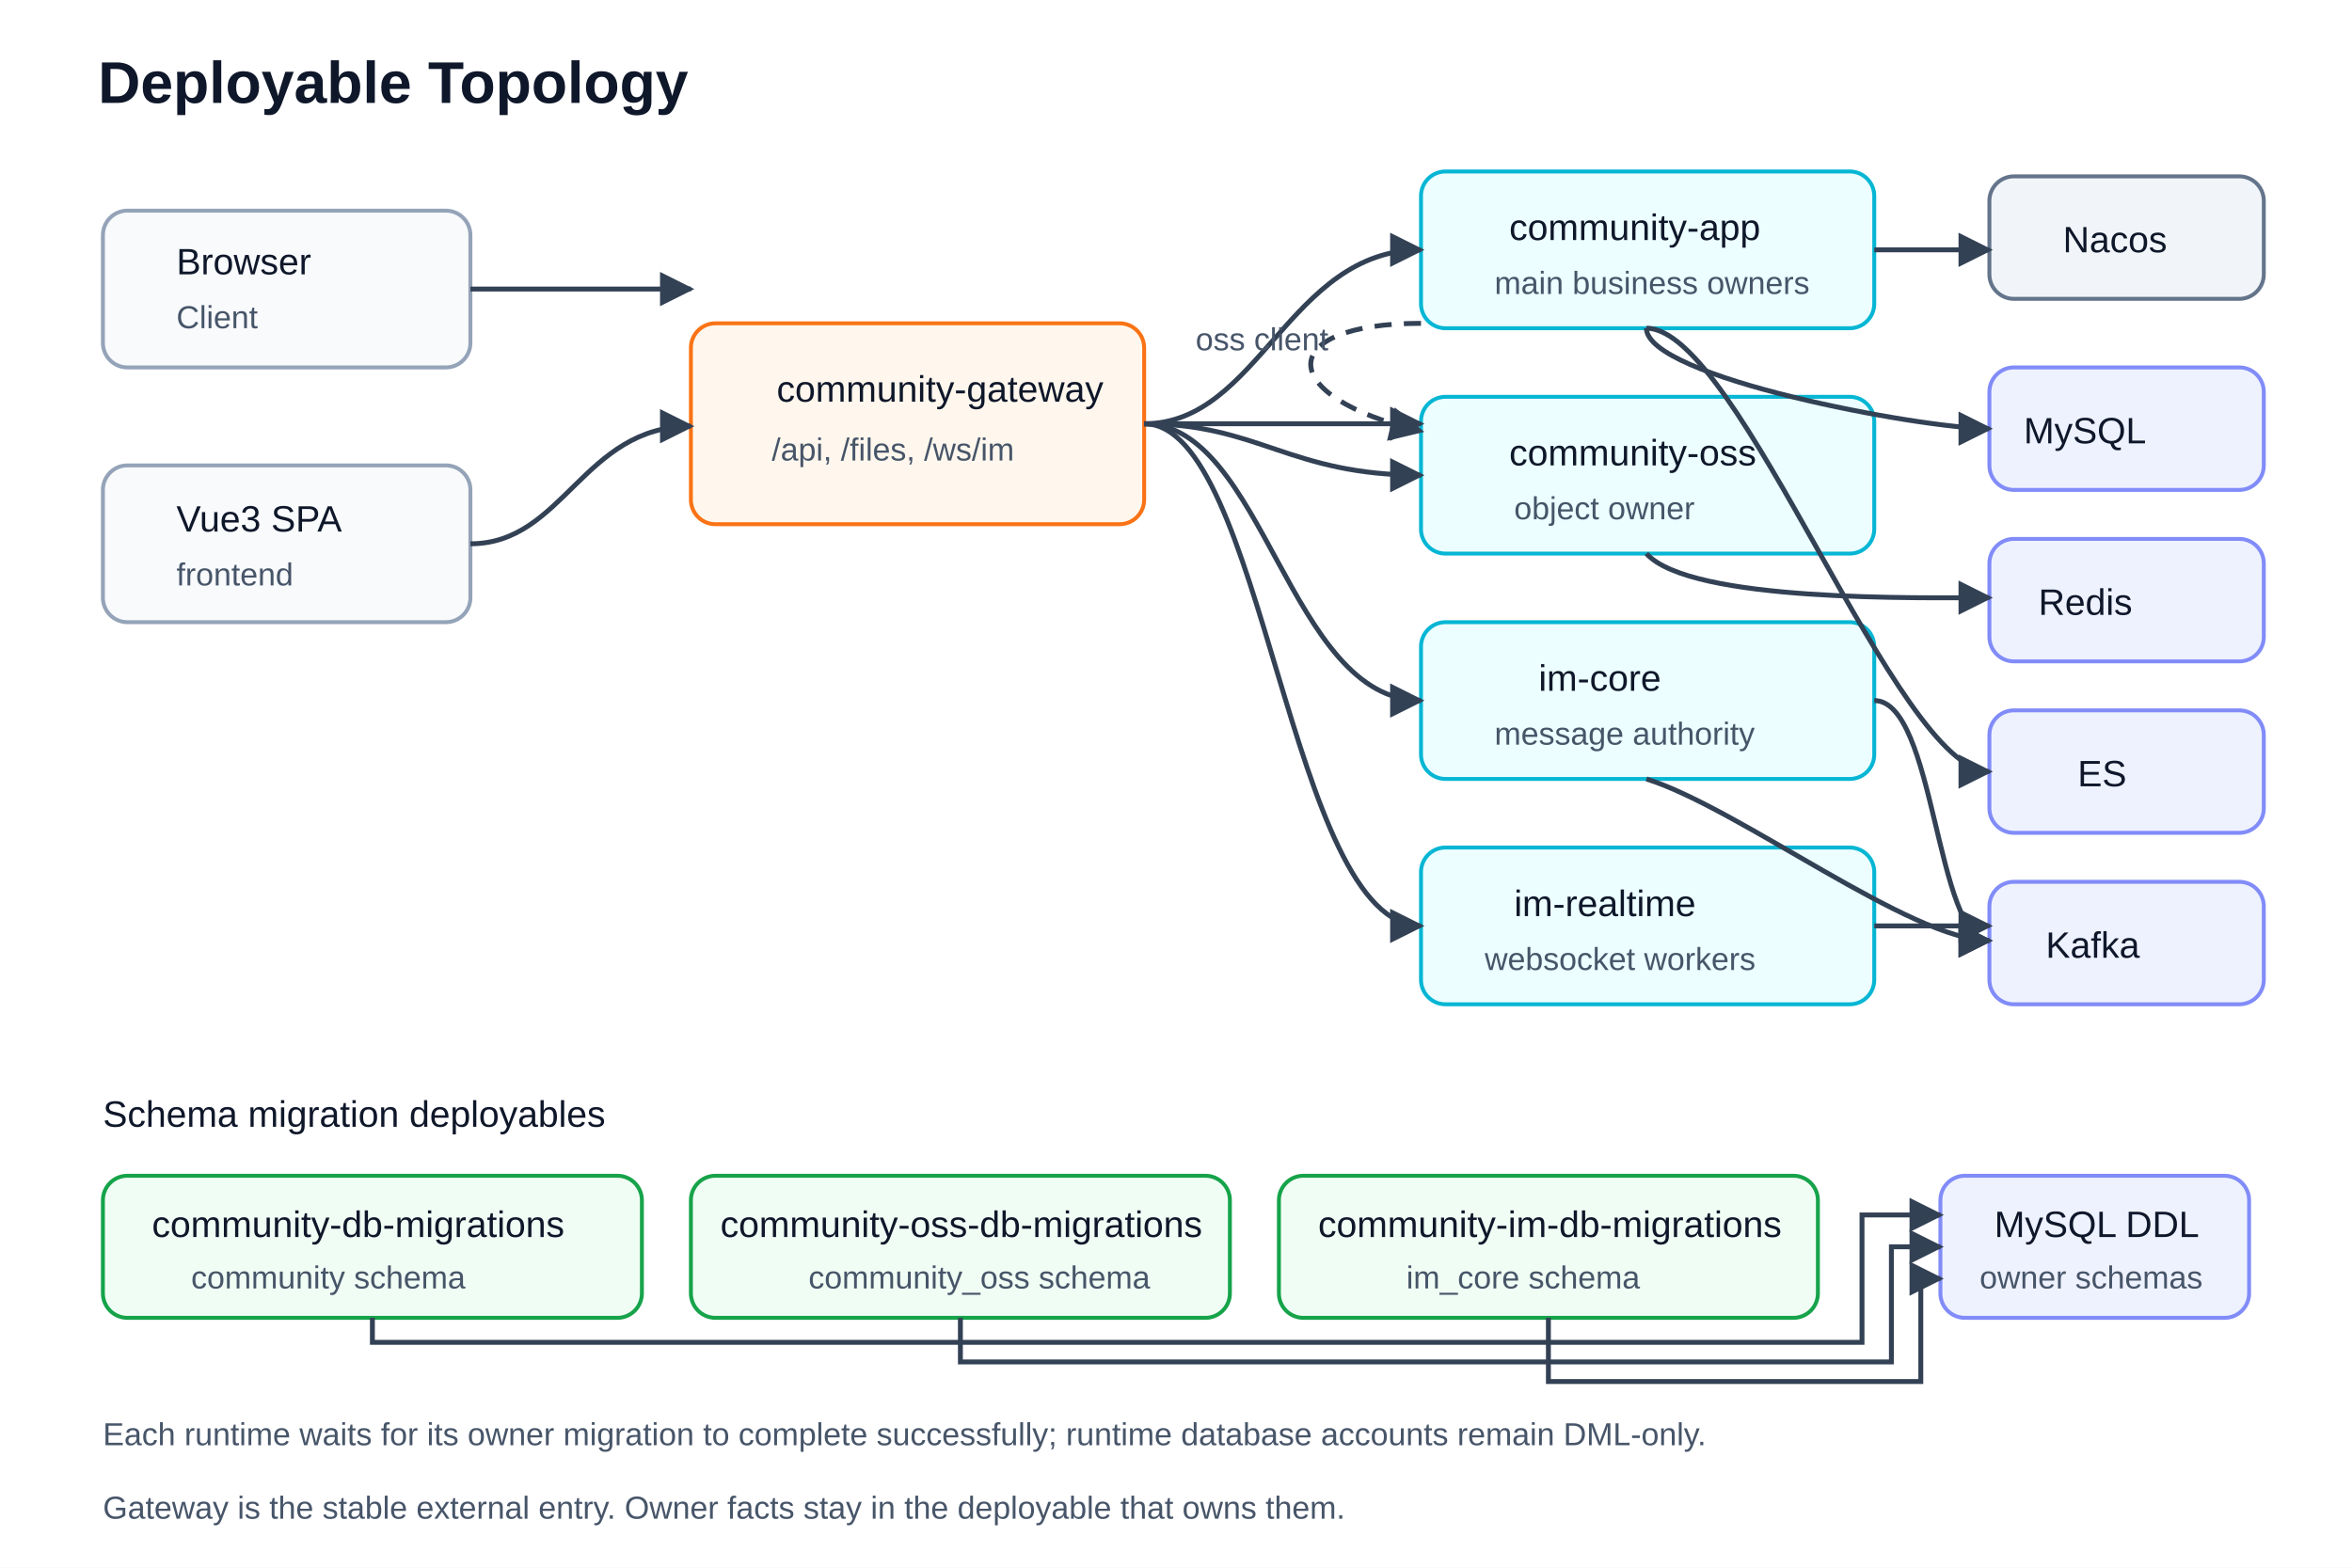
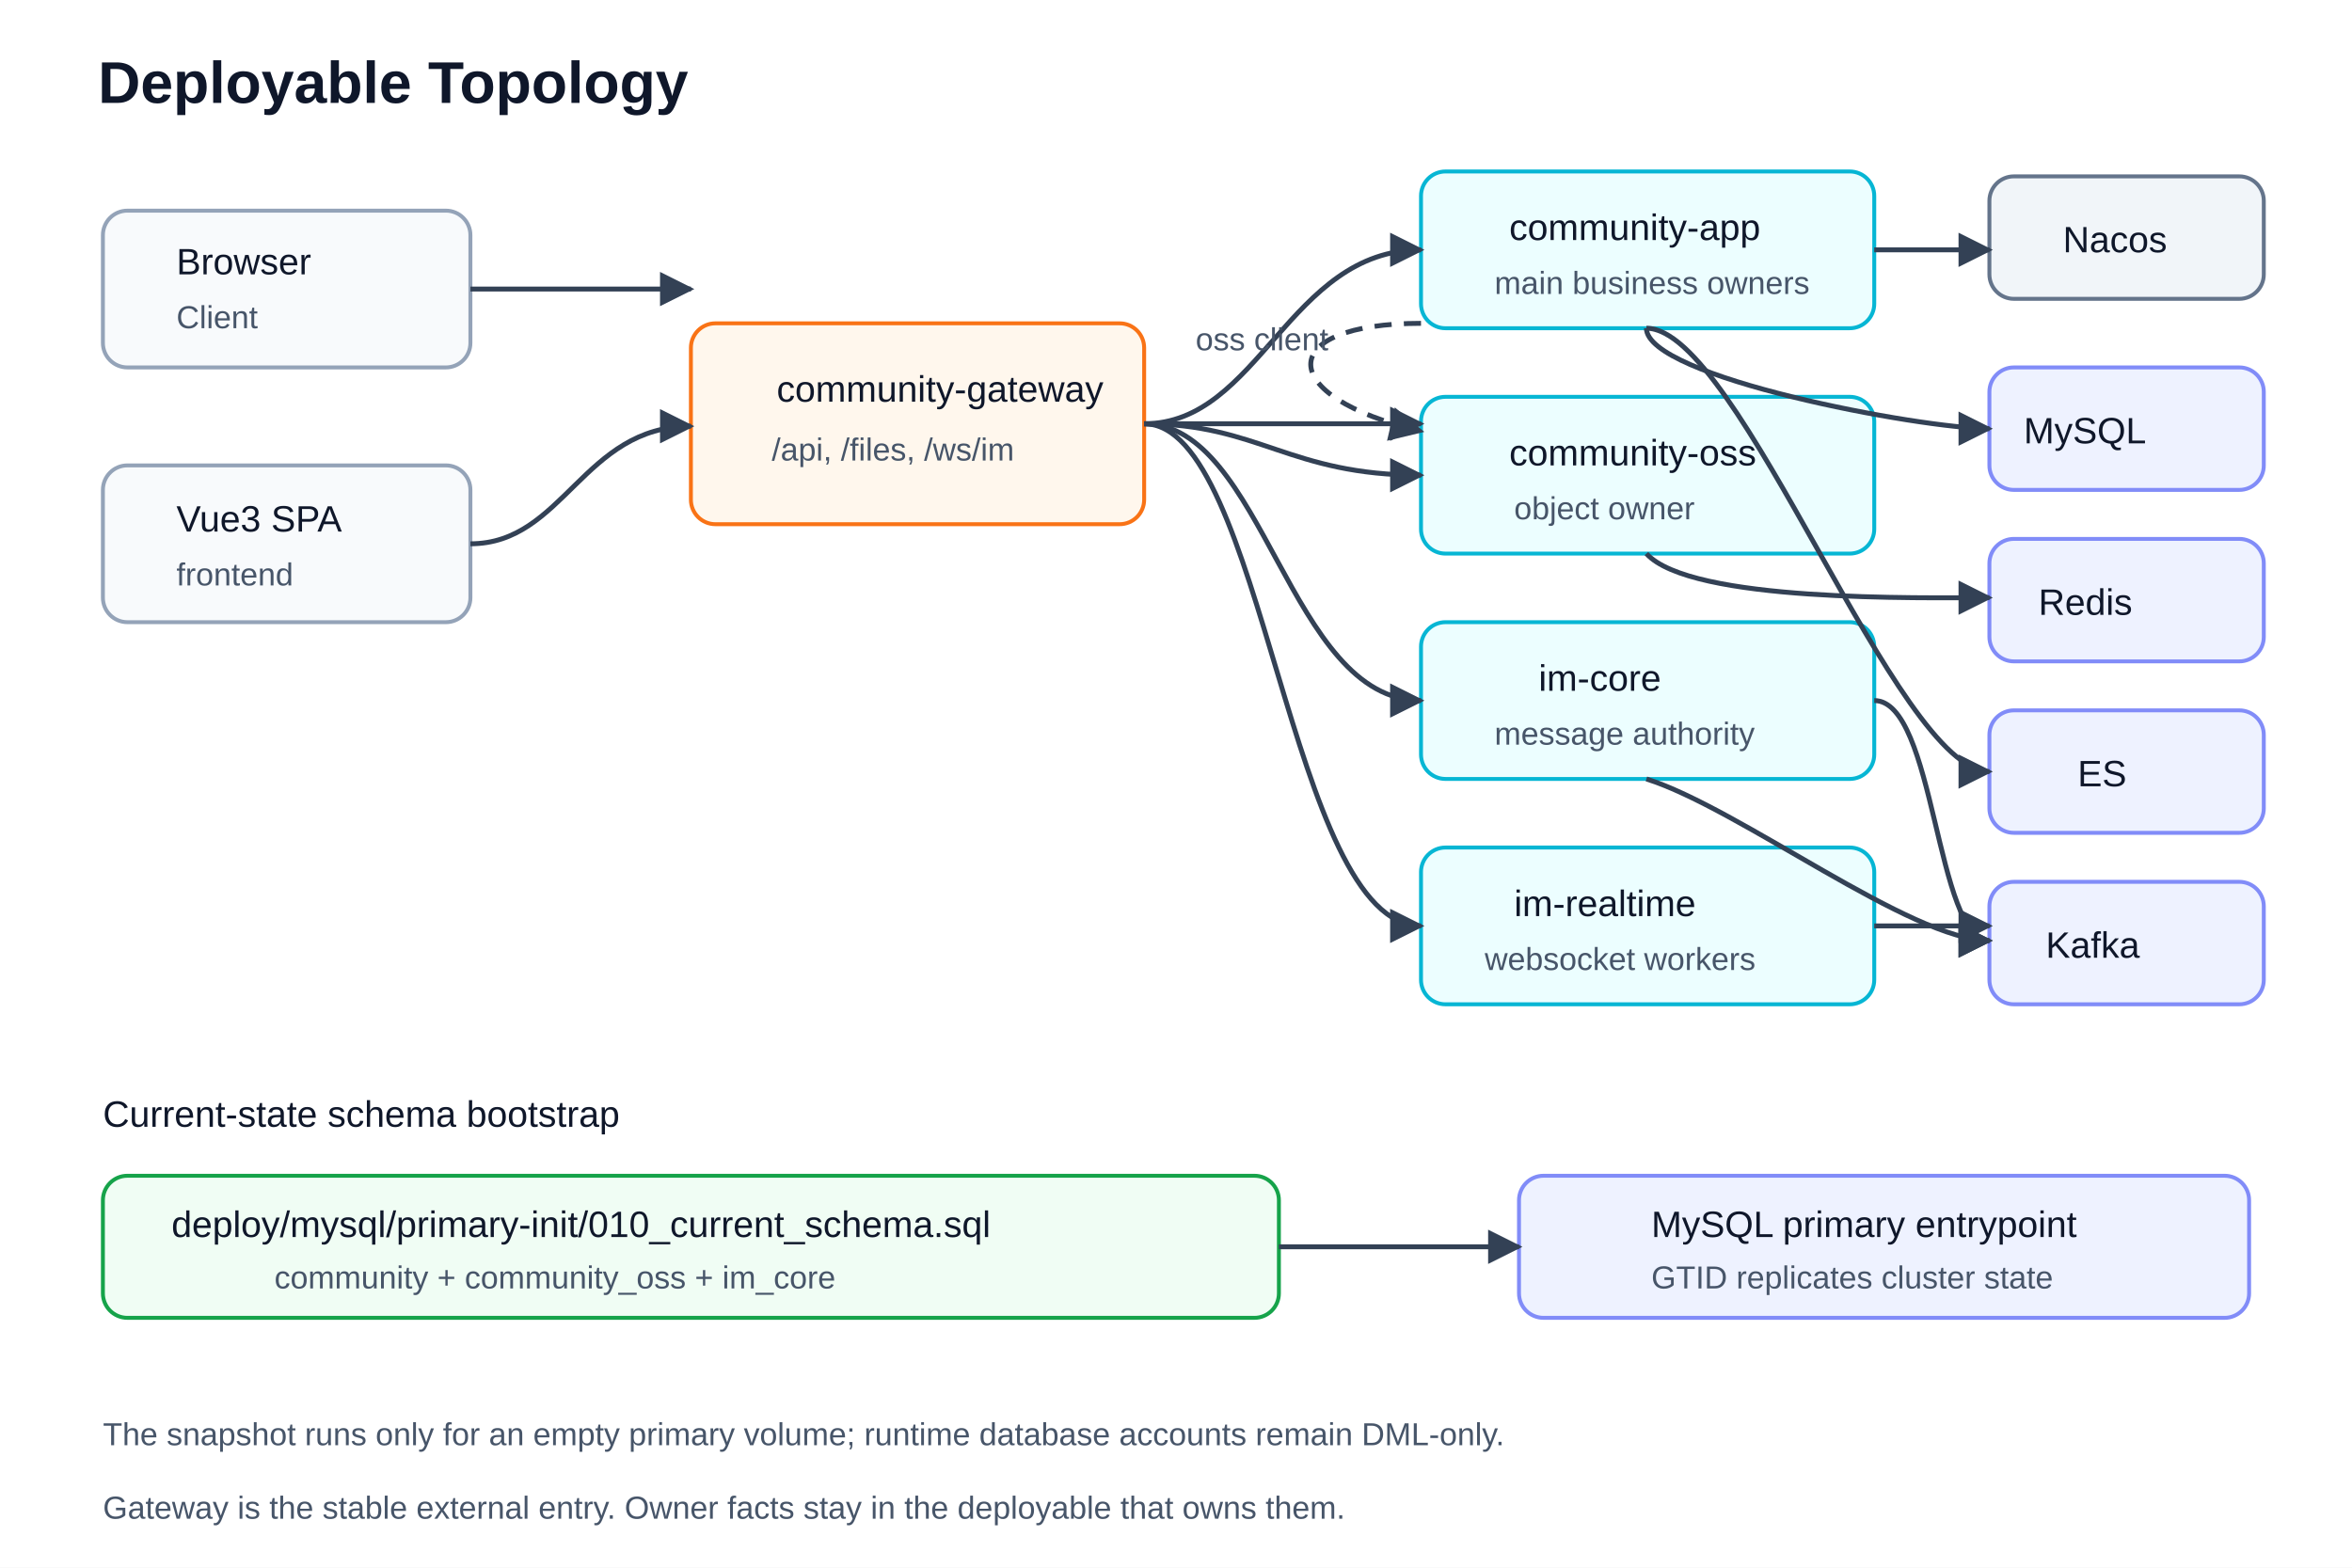
<svg xmlns="http://www.w3.org/2000/svg" role="img" viewBox="0 0 960 640">
  <defs>
    <marker id="arrow" viewBox="0 0 10 10" refX="9" refY="5" markerWidth="7" markerHeight="7" orient="auto-start-reverse">
      <path d="M 0 0 L 10 5 L 0 10 z" fill="#334155" />
    </marker>
    <style>
      text{font-family:Arial,sans-serif;fill:#0f172a}.h{font-size:24px;font-weight:700}.t{font-size:15px}.s{font-size:13px;fill:#475569}.box{fill:#f8fafc;stroke:#94a3b8;stroke-width:1.6;rx:10}.edge{stroke:#334155;stroke-width:2;fill:none;marker-end:url(#arrow)}.dash{stroke-dasharray:7 5}.store{fill:#eef2ff;stroke:#818cf8}.svc{fill:#ecfeff;stroke:#06b6d4}.gw{fill:#fff7ed;stroke:#f97316}.infra{fill:#f1f5f9;stroke:#64748b}.mig{fill:#f0fdf4;stroke:#16a34a}
    </style>
  </defs>
  <rect width="960" height="640" fill="#ffffff" />
  <text x="40" y="42" class="h">Deployable Topology</text>
  <rect x="42" y="86" width="150" height="64" class="box" />
  <text x="72" y="112" class="t">Browser</text>
  <text x="72" y="134" class="s">Client</text>
  <rect x="42" y="190" width="150" height="64" class="box" />
  <text x="72" y="217" class="t">Vue3 SPA</text>
  <text x="72" y="239" class="s">frontend</text>
  <rect x="282" y="132" width="185" height="82" class="box gw" />
  <text x="317" y="164" class="t">community-gateway</text>
  <text x="315" y="188" class="s">/api, /files, /ws/im</text>
  <rect x="580" y="70" width="185" height="64" class="box svc" />
  <text x="616" y="98" class="t">community-app</text>
  <text x="610" y="120" class="s">main business owners</text>
  <rect x="580" y="162" width="185" height="64" class="box svc" />
  <text x="616" y="190" class="t">community-oss</text>
  <text x="618" y="212" class="s">object owner</text>
  <rect x="580" y="254" width="185" height="64" class="box svc" />
  <text x="628" y="282" class="t">im-core</text>
  <text x="610" y="304" class="s">message authority</text>
  <rect x="580" y="346" width="185" height="64" class="box svc" />
  <text x="618" y="374" class="t">im-realtime</text>
  <text x="606" y="396" class="s">websocket workers</text>
  <rect x="812" y="72" width="112" height="50" class="box infra" />
  <text x="842" y="103" class="t">Nacos</text>
  <rect x="812" y="150" width="112" height="50" class="box store" />
  <text x="826" y="181" class="t">MySQL</text>
  <rect x="812" y="220" width="112" height="50" class="box store" />
  <text x="832" y="251" class="t">Redis</text>
  <rect x="812" y="290" width="112" height="50" class="box store" />
  <text x="848" y="321" class="t">ES</text>
  <rect x="812" y="360" width="112" height="50" class="box store" />
  <text x="835" y="391" class="t">Kafka</text>
  <path class="edge" d="M192 118 H282" />
  <path class="edge" d="M192 222 C230 222 238 174 282 174" />
  <path class="edge" d="M467 173 H580" />
  <path class="edge" d="M467 173 C514 173 526 102 580 102" />
  <path class="edge" d="M467 173 C514 173 526 194 580 194" />
  <path class="edge" d="M467 173 C516 173 526 286 580 286" />
  <path class="edge" d="M467 173 C516 173 526 378 580 378" />
  <path class="edge dash" d="M580 132 C520 132 520 162 580 176" />
  <text x="488" y="143" class="s">oss client</text>
  <path class="edge" d="M765 102 H812" />
  <path class="edge" d="M765 286 C790 286 790 384 812 384" />
  <path class="edge" d="M765 378 H812" />
  <path class="edge" d="M672 134 C672 154 784 175 812 175" />
  <path class="edge" d="M672 226 C690 246 784 244 812 244" />
  <path class="edge" d="M672 134 C710 134 774 315 812 315" />
  <path class="edge" d="M672 318 C710 330 780 384 812 384" />
-   <text x="42" y="460" class="t">Schema migration deployables</text>
-   <rect x="42" y="480" width="220" height="58" class="box mig" />
-   <text x="62" y="505" class="t">community-db-migrations</text>
-   <text x="78" y="526" class="s">community schema</text>
-   <rect x="282" y="480" width="220" height="58" class="box mig" />
-   <text x="294" y="505" class="t">community-oss-db-migrations</text>
-   <text x="330" y="526" class="s">community_oss schema</text>
-   <rect x="522" y="480" width="220" height="58" class="box mig" />
-   <text x="538" y="505" class="t">community-im-db-migrations</text>
-   <text x="574" y="526" class="s">im_core schema</text>
-   <rect x="792" y="480" width="126" height="58" class="box store" />
-   <text x="814" y="505" class="t">MySQL DDL</text>
-   <text x="808" y="526" class="s">owner schemas</text>
-   <path class="edge" d="M152 538 V548 H760 V496 H792" />
-   <path class="edge" d="M392 538 V556 H772 V509 H792" />
-   <path class="edge" d="M632 538 V564 H784 V522 H792" />
-   <text x="42" y="590" class="s">Each runtime waits for its owner migration to complete successfully; runtime database accounts remain DML-only.</text>
+   <text x="42" y="460" class="t">Current-state schema bootstrap</text>
+   <rect x="42" y="480" width="480" height="58" class="box mig" />
+   <text x="70" y="505" class="t">deploy/mysql/primary-init/010_current_schema.sql</text>
+   <text x="112" y="526" class="s">community + community_oss + im_core</text>
+   <rect x="620" y="480" width="298" height="58" class="box store" />
+   <text x="674" y="505" class="t">MySQL primary entrypoint</text>
+   <text x="674" y="526" class="s">GTID replicates cluster state</text>
+   <path class="edge" d="M522 509 H620" />
+   <text x="42" y="590" class="s">The snapshot runs only for an empty primary volume; runtime database accounts remain DML-only.</text>
  <text x="42" y="620" class="s">Gateway is the stable external entry. Owner facts stay in the deployable that owns them.</text>
</svg>
